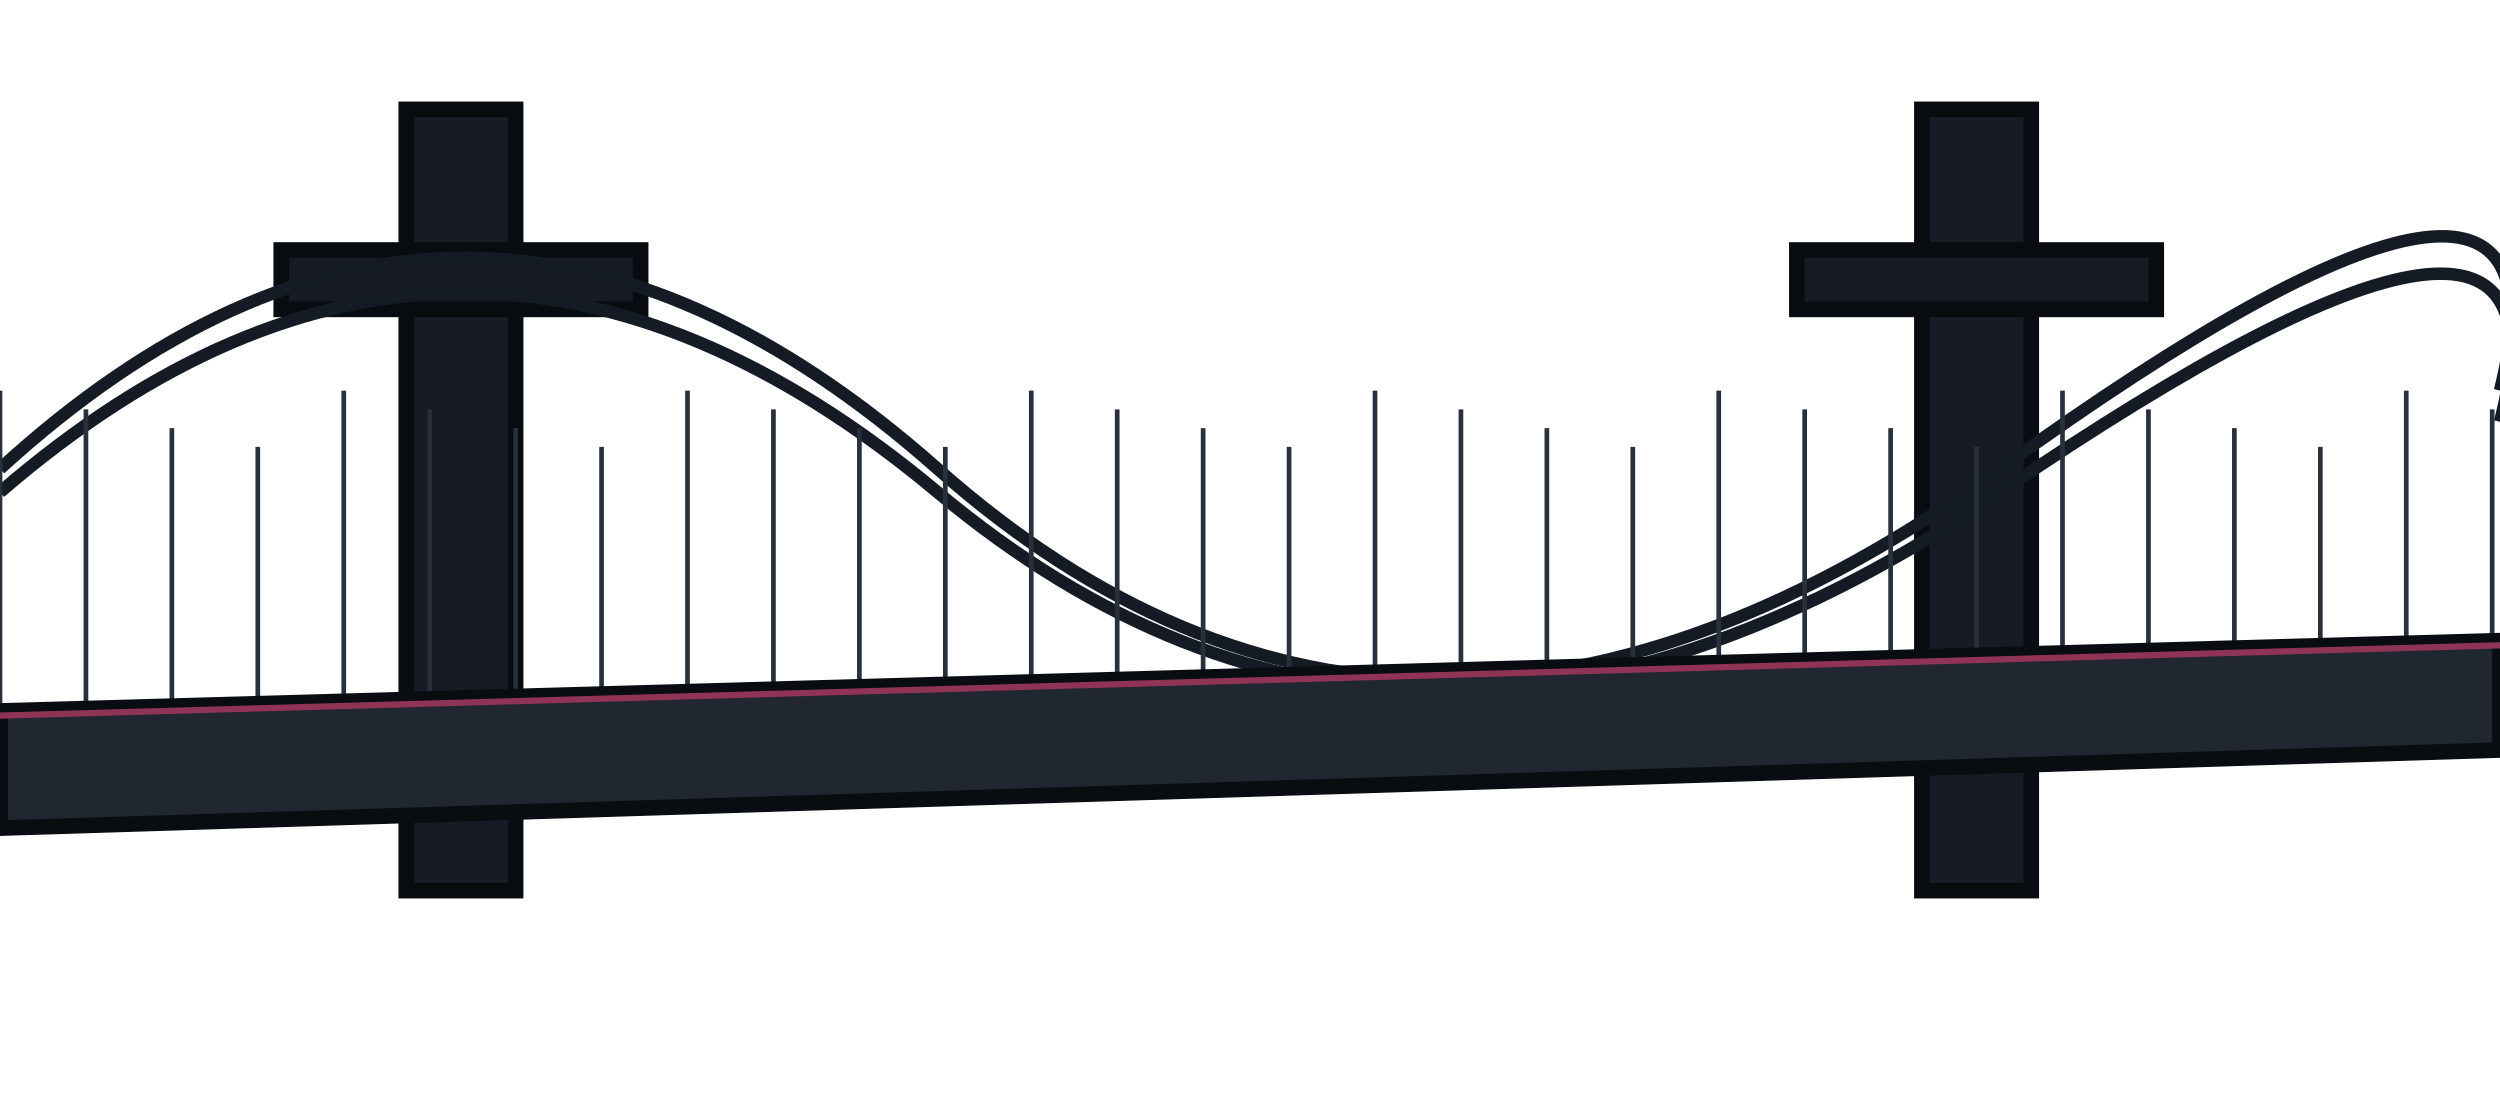
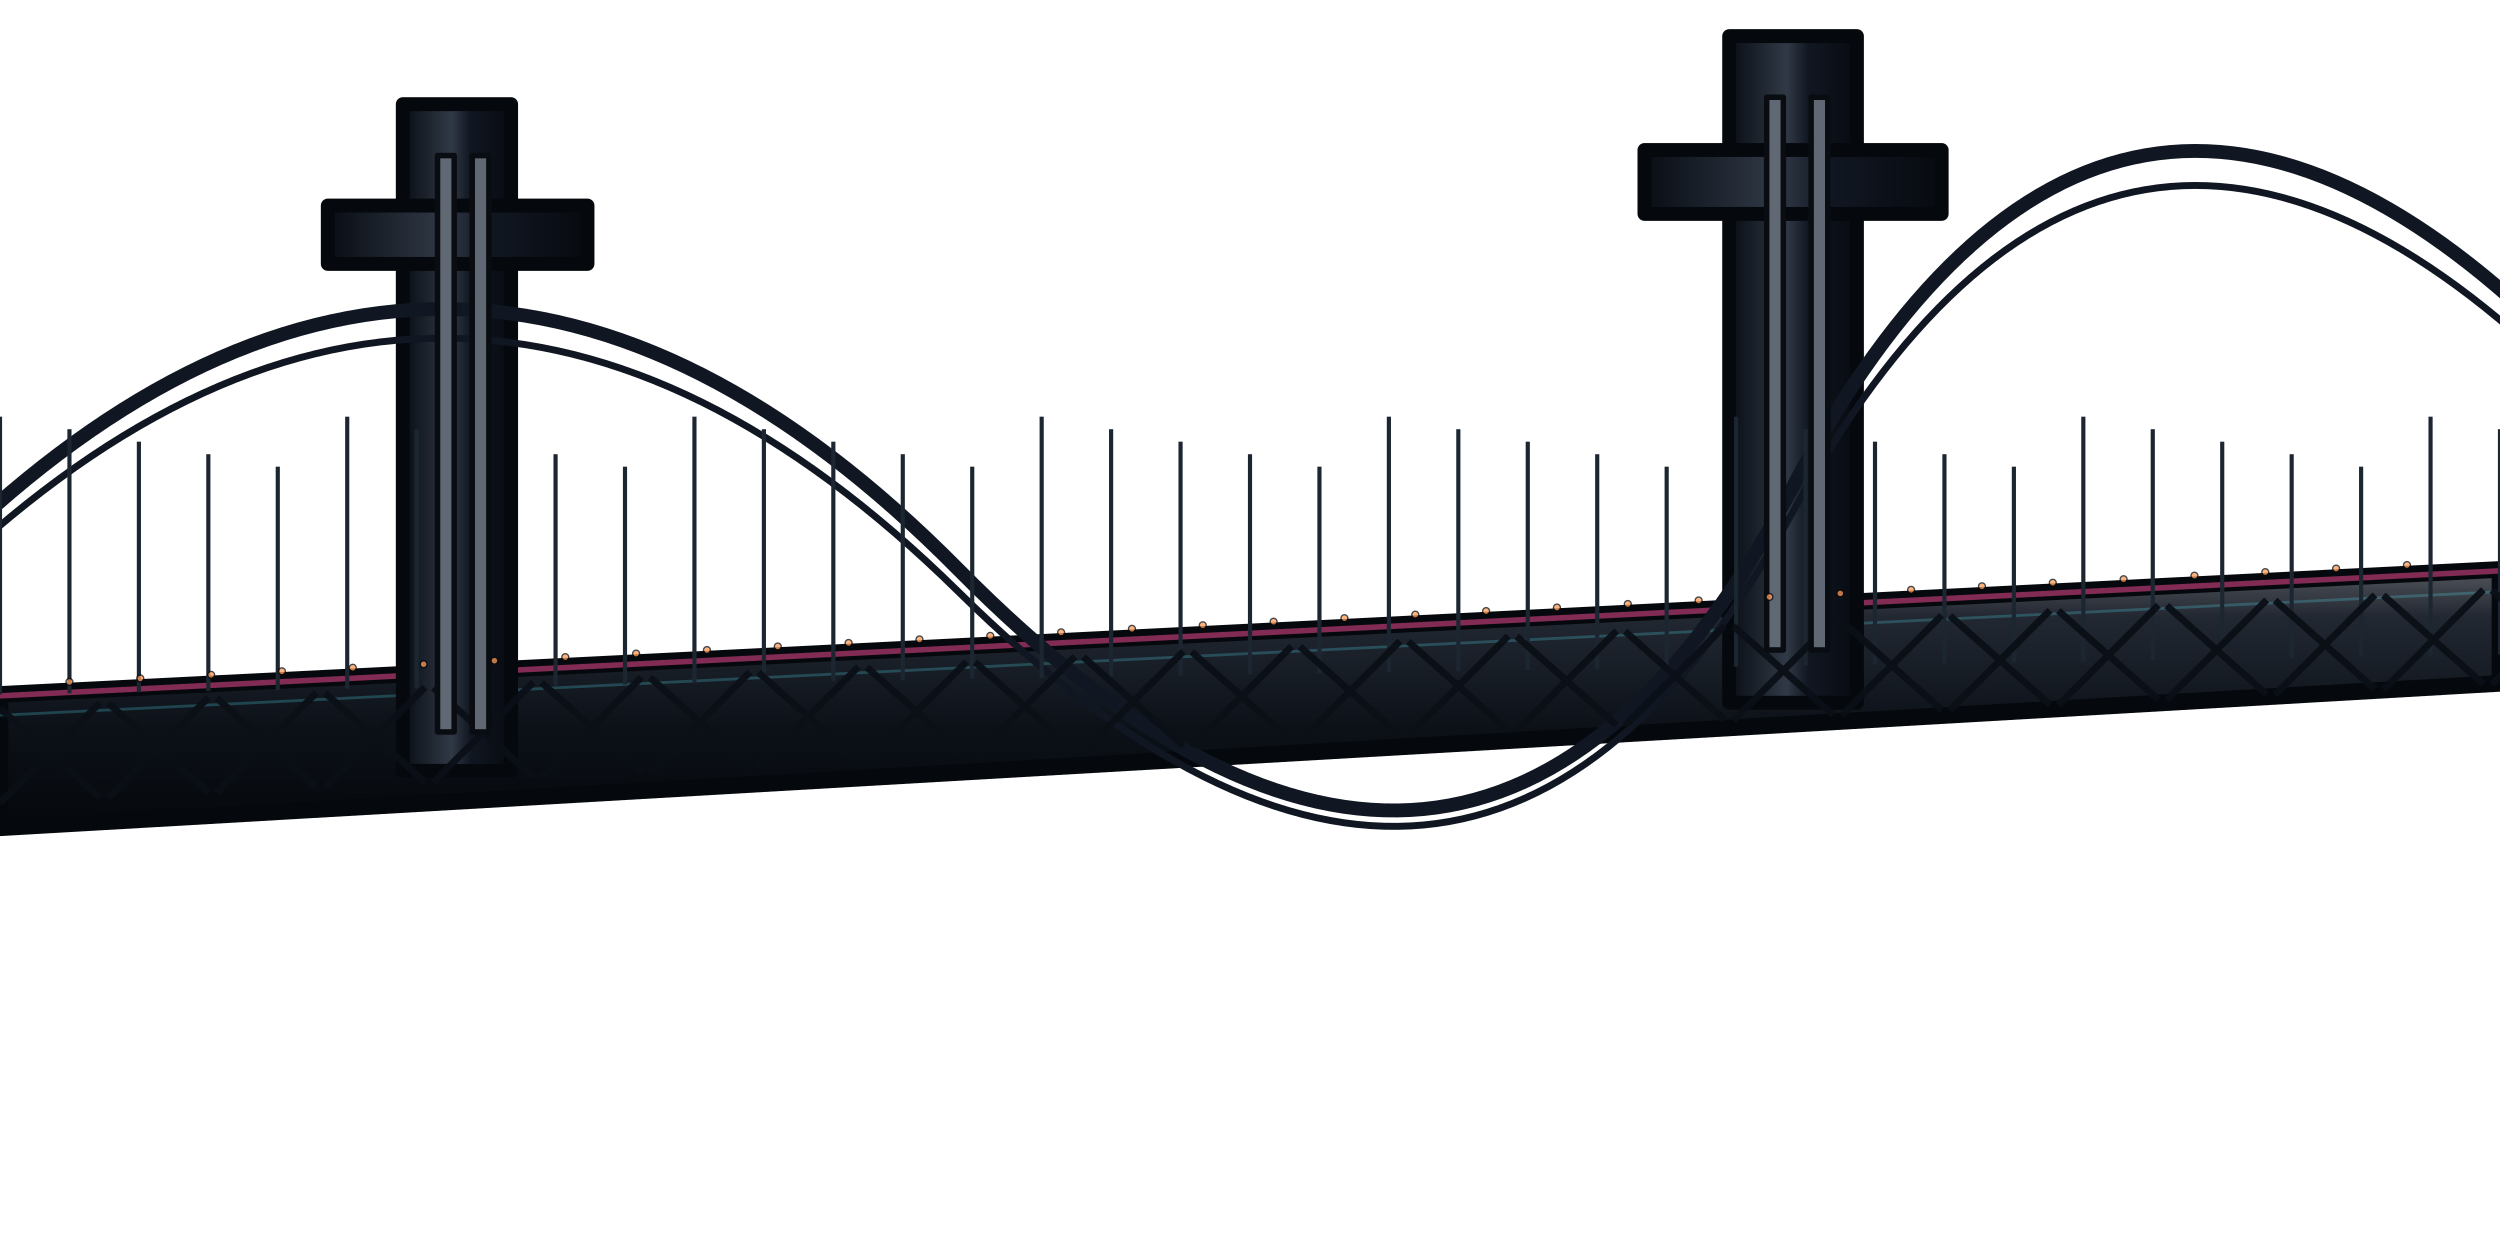
- <svg xmlns="http://www.w3.org/2000/svg" width="1600" height="700">
-   <rect width="1600" height="700" fill="none" />
-   <g fill="#161b25" stroke="#080b10" stroke-width="10">
-     <path d="M260 70h70v500h-70zM1230 70h70v500h-70z" />
-     <path d="M180 160h230v38H180zM1150 160h230v38h-230z" />
+ <svg xmlns="http://www.w3.org/2000/svg" width="1800" height="900" viewBox="0 0 1800 900">
+   <defs>
+     <linearGradient id="steel" x2="1">
+       <stop stop-color="#090d14" />
+       <stop offset=".45" stop-color="#303946" />
+       <stop offset=".62" stop-color="#111722" />
+       <stop offset="1" stop-color="#070a10" />
+     </linearGradient>
+     <linearGradient id="deck" x2="0" y2="1">
+       <stop stop-color="#52555c" />
+       <stop offset=".18" stop-color="#222832" />
+       <stop offset=".62" stop-color="#0c1118" />
+       <stop offset="1" stop-color="#05080c" />
+     </linearGradient>
+   </defs>
+   <g stroke="#05080c" stroke-linejoin="round">
+     <path d="M0 500L1800 410V492L0 596Z" fill="url(#deck)" stroke-width="12" />
+     <path d="M0 501L1800 411" fill="none" stroke="#ff4f9c" stroke-opacity=".5" stroke-width="4" />
+     <path d="M0 515L1800 426" fill="none" stroke="#59efff" stroke-opacity=".22" stroke-width="2" />
+     <g fill="url(#steel)" stroke-width="10">
+       <path d="M290 75h78v480h-78z" />
+       <path d="M1245 26h92v480h-92z" />
+       <path d="M236 148h187v42H236z" />
+       <path d="M1184 108h214v46h-214z" />
+     </g>
+     <g fill="none" stroke="#101722">
+       <path d="M-50 408Q320 36 690 410T1290 352T1850 255" stroke-width="10" />
+       <path d="M-50 424Q320 62 690 426T1290 370T1850 276" stroke-width="5" />
+     </g>
+     <g stroke="#1c2631" stroke-width="3">
+       <path d="M0 300V500" />
+       <path d="M50 309V499.2" />
+       <path d="M100 318V498.4" />
+       <path d="M150 327V497.6" />
+       <path d="M200 336V496.8" />
+       <path d="M250 300V496" />
+       <path d="M300 309V495.2" />
+       <path d="M350 318V494.4" />
+       <path d="M400 327V493.6" />
+       <path d="M450 336V492.8" />
+       <path d="M500 300V492" />
+       <path d="M550 309V491.2" />
+       <path d="M600 318V490.4" />
+       <path d="M650 327V489.6" />
+       <path d="M700 336V488.8" />
+       <path d="M750 300V488" />
+       <path d="M800 309V487.2" />
+       <path d="M850 318V486.4" />
+       <path d="M900 327V485.6" />
+       <path d="M950 336V484.8" />
+       <path d="M1000 300V484" />
+       <path d="M1050 309V483.2" />
+       <path d="M1100 318V482.4" />
+       <path d="M1150 327V481.6" />
+       <path d="M1200 336V480.8" />
+       <path d="M1250 300V480" />
+       <path d="M1300 309V479.2" />
+       <path d="M1350 318V478.4" />
+       <path d="M1400 327V477.6" />
+       <path d="M1450 336V476.8" />
+       <path d="M1500 300V476" />
+       <path d="M1550 309V475.2" />
+       <path d="M1600 318V474.4" />
+       <path d="M1650 327V473.6" />
+       <path d="M1700 336V472.8" />
+       <path d="M1750 300V472" />
+       <path d="M1800 309V471.2" />
+     </g>
+     <g stroke="#0a0f16" stroke-width="5" opacity=".95">
+       <path d="M0 510l72 64M72 506l-72 72" />
+       <path d="M78 506.3l72 64M150 502.3l-72 72" />
+       <path d="M156 502.6l72 64M228 498.6l-72 72" />
+       <path d="M234 498.9l72 64M306 494.9l-72 72" />
+       <path d="M312 495.2l72 64M384 491.2l-72 72" />
+       <path d="M390 491.5l72 64M462 487.5l-72 72" />
+       <path d="M468 487.8l72 64M540 483.8l-72 72" />
+       <path d="M546 484.1l72 64M618 480.1l-72 72" />
+       <path d="M624 480.4l72 64M696 476.4l-72 72" />
+       <path d="M702 476.7l72 64M774 472.7l-72 72" />
+       <path d="M780 473l72 64M852 469l-72 72" />
+       <path d="M858 469.3l72 64M930 465.3l-72 72" />
+       <path d="M936 465.6l72 64M1008 461.6l-72 72" />
+       <path d="M1014 461.9l72 64M1086 457.9l-72 72" />
+       <path d="M1092 458.2l72 64M1164 454.2l-72 72" />
+       <path d="M1170 454.5l72 64M1242 450.5l-72 72" />
+       <path d="M1248 450.8l72 64M1320 446.8l-72 72" />
+       <path d="M1326 447.1l72 64M1398 443.1l-72 72" />
+       <path d="M1404 443.4l72 64M1476 439.4l-72 72" />
+       <path d="M1482 439.7l72 64M1554 435.7l-72 72" />
+       <path d="M1560 436l72 64M1632 432l-72 72" />
+       <path d="M1638 432.3l72 64M1710 428.3l-72 72" />
+       <path d="M1716 428.6l72 64M1788 424.6l-72 72" />
+       <path d="M1794 424.9l72 64M1866 420.9l-72 72" />
+     </g>
+     <g fill="#606874" stroke="#090d12" stroke-width="4">
+       <rect x="315" y="112" width="12" height="415" />
+       <rect x="340" y="112" width="12" height="415" />
+       <rect x="1272" y="70" width="12" height="398" />
+       <rect x="1304" y="70" width="12" height="398" />
+     </g>
+     <g fill="#ff9b55" opacity=".75">
+       <circle cx="50" cy="491" r="2.5" />
+       <circle cx="101" cy="488.45" r="2.5" />
+       <circle cx="152" cy="485.9" r="2.5" />
+       <circle cx="203" cy="483.35" r="2.5" />
+       <circle cx="254" cy="480.8" r="2.5" />
+       <circle cx="305" cy="478.25" r="2.5" />
+       <circle cx="356" cy="475.7" r="2.5" />
+       <circle cx="407" cy="473.15" r="2.5" />
+       <circle cx="458" cy="470.6" r="2.5" />
+       <circle cx="509" cy="468.05" r="2.5" />
+       <circle cx="560" cy="465.5" r="2.5" />
+       <circle cx="611" cy="462.95" r="2.5" />
+       <circle cx="662" cy="460.4" r="2.5" />
+       <circle cx="713" cy="457.85" r="2.5" />
+       <circle cx="764" cy="455.3" r="2.5" />
+       <circle cx="815" cy="452.75" r="2.5" />
+       <circle cx="866" cy="450.2" r="2.5" />
+       <circle cx="917" cy="447.65" r="2.5" />
+       <circle cx="968" cy="445.1" r="2.5" />
+       <circle cx="1019" cy="442.55" r="2.5" />
+       <circle cx="1070" cy="440" r="2.5" />
+       <circle cx="1121" cy="437.45" r="2.5" />
+       <circle cx="1172" cy="434.9" r="2.5" />
+       <circle cx="1223" cy="432.35" r="2.5" />
+       <circle cx="1274" cy="429.8" r="2.5" />
+       <circle cx="1325" cy="427.25" r="2.5" />
+       <circle cx="1376" cy="424.7" r="2.5" />
+       <circle cx="1427" cy="422.15" r="2.5" />
+       <circle cx="1478" cy="419.6" r="2.5" />
+       <circle cx="1529" cy="417.05" r="2.5" />
+       <circle cx="1580" cy="414.5" r="2.5" />
+       <circle cx="1631" cy="411.95" r="2.5" />
+       <circle cx="1682" cy="409.4" r="2.5" />
+       <circle cx="1733" cy="406.85" r="2.5" />
+     </g>
  </g>
-   <g fill="none" stroke="#151b25" stroke-width="8">
-     <path d="M0 300Q295 30 600 300T1280 300T1600 250" />
-     <path d="M0 315Q295 60 600 315T1280 315T1600 270" />
-   </g>
-   <g stroke="#27303b" stroke-width="3">
-     <path d="M0 250V470" />
-     <path d="M55 262V470" />
-     <path d="M110 274V470" />
-     <path d="M165 286V470" />
-     <path d="M220 250V470" />
-     <path d="M275 262V470" />
-     <path d="M330 274V470" />
-     <path d="M385 286V470" />
-     <path d="M440 250V470" />
-     <path d="M495 262V470" />
-     <path d="M550 274V470" />
-     <path d="M605 286V470" />
-     <path d="M660 250V470" />
-     <path d="M715 262V470" />
-     <path d="M770 274V470" />
-     <path d="M825 286V470" />
-     <path d="M880 250V470" />
-     <path d="M935 262V470" />
-     <path d="M990 274V470" />
-     <path d="M1045 286V470" />
-     <path d="M1100 250V470" />
-     <path d="M1155 262V470" />
-     <path d="M1210 274V470" />
-     <path d="M1265 286V470" />
-     <path d="M1320 250V470" />
-     <path d="M1375 262V470" />
-     <path d="M1430 274V470" />
-     <path d="M1485 286V470" />
-     <path d="M1540 250V470" />
-     <path d="M1595 262V470" />
-   </g>
-   <path d="M0 455L1600 410V480L0 530Z" fill="#202731" stroke="#090c11" stroke-width="10" />
-   <path d="M0 458L1600 413" stroke="#ff568f" stroke-width="4" opacity=".55" />
</svg>
